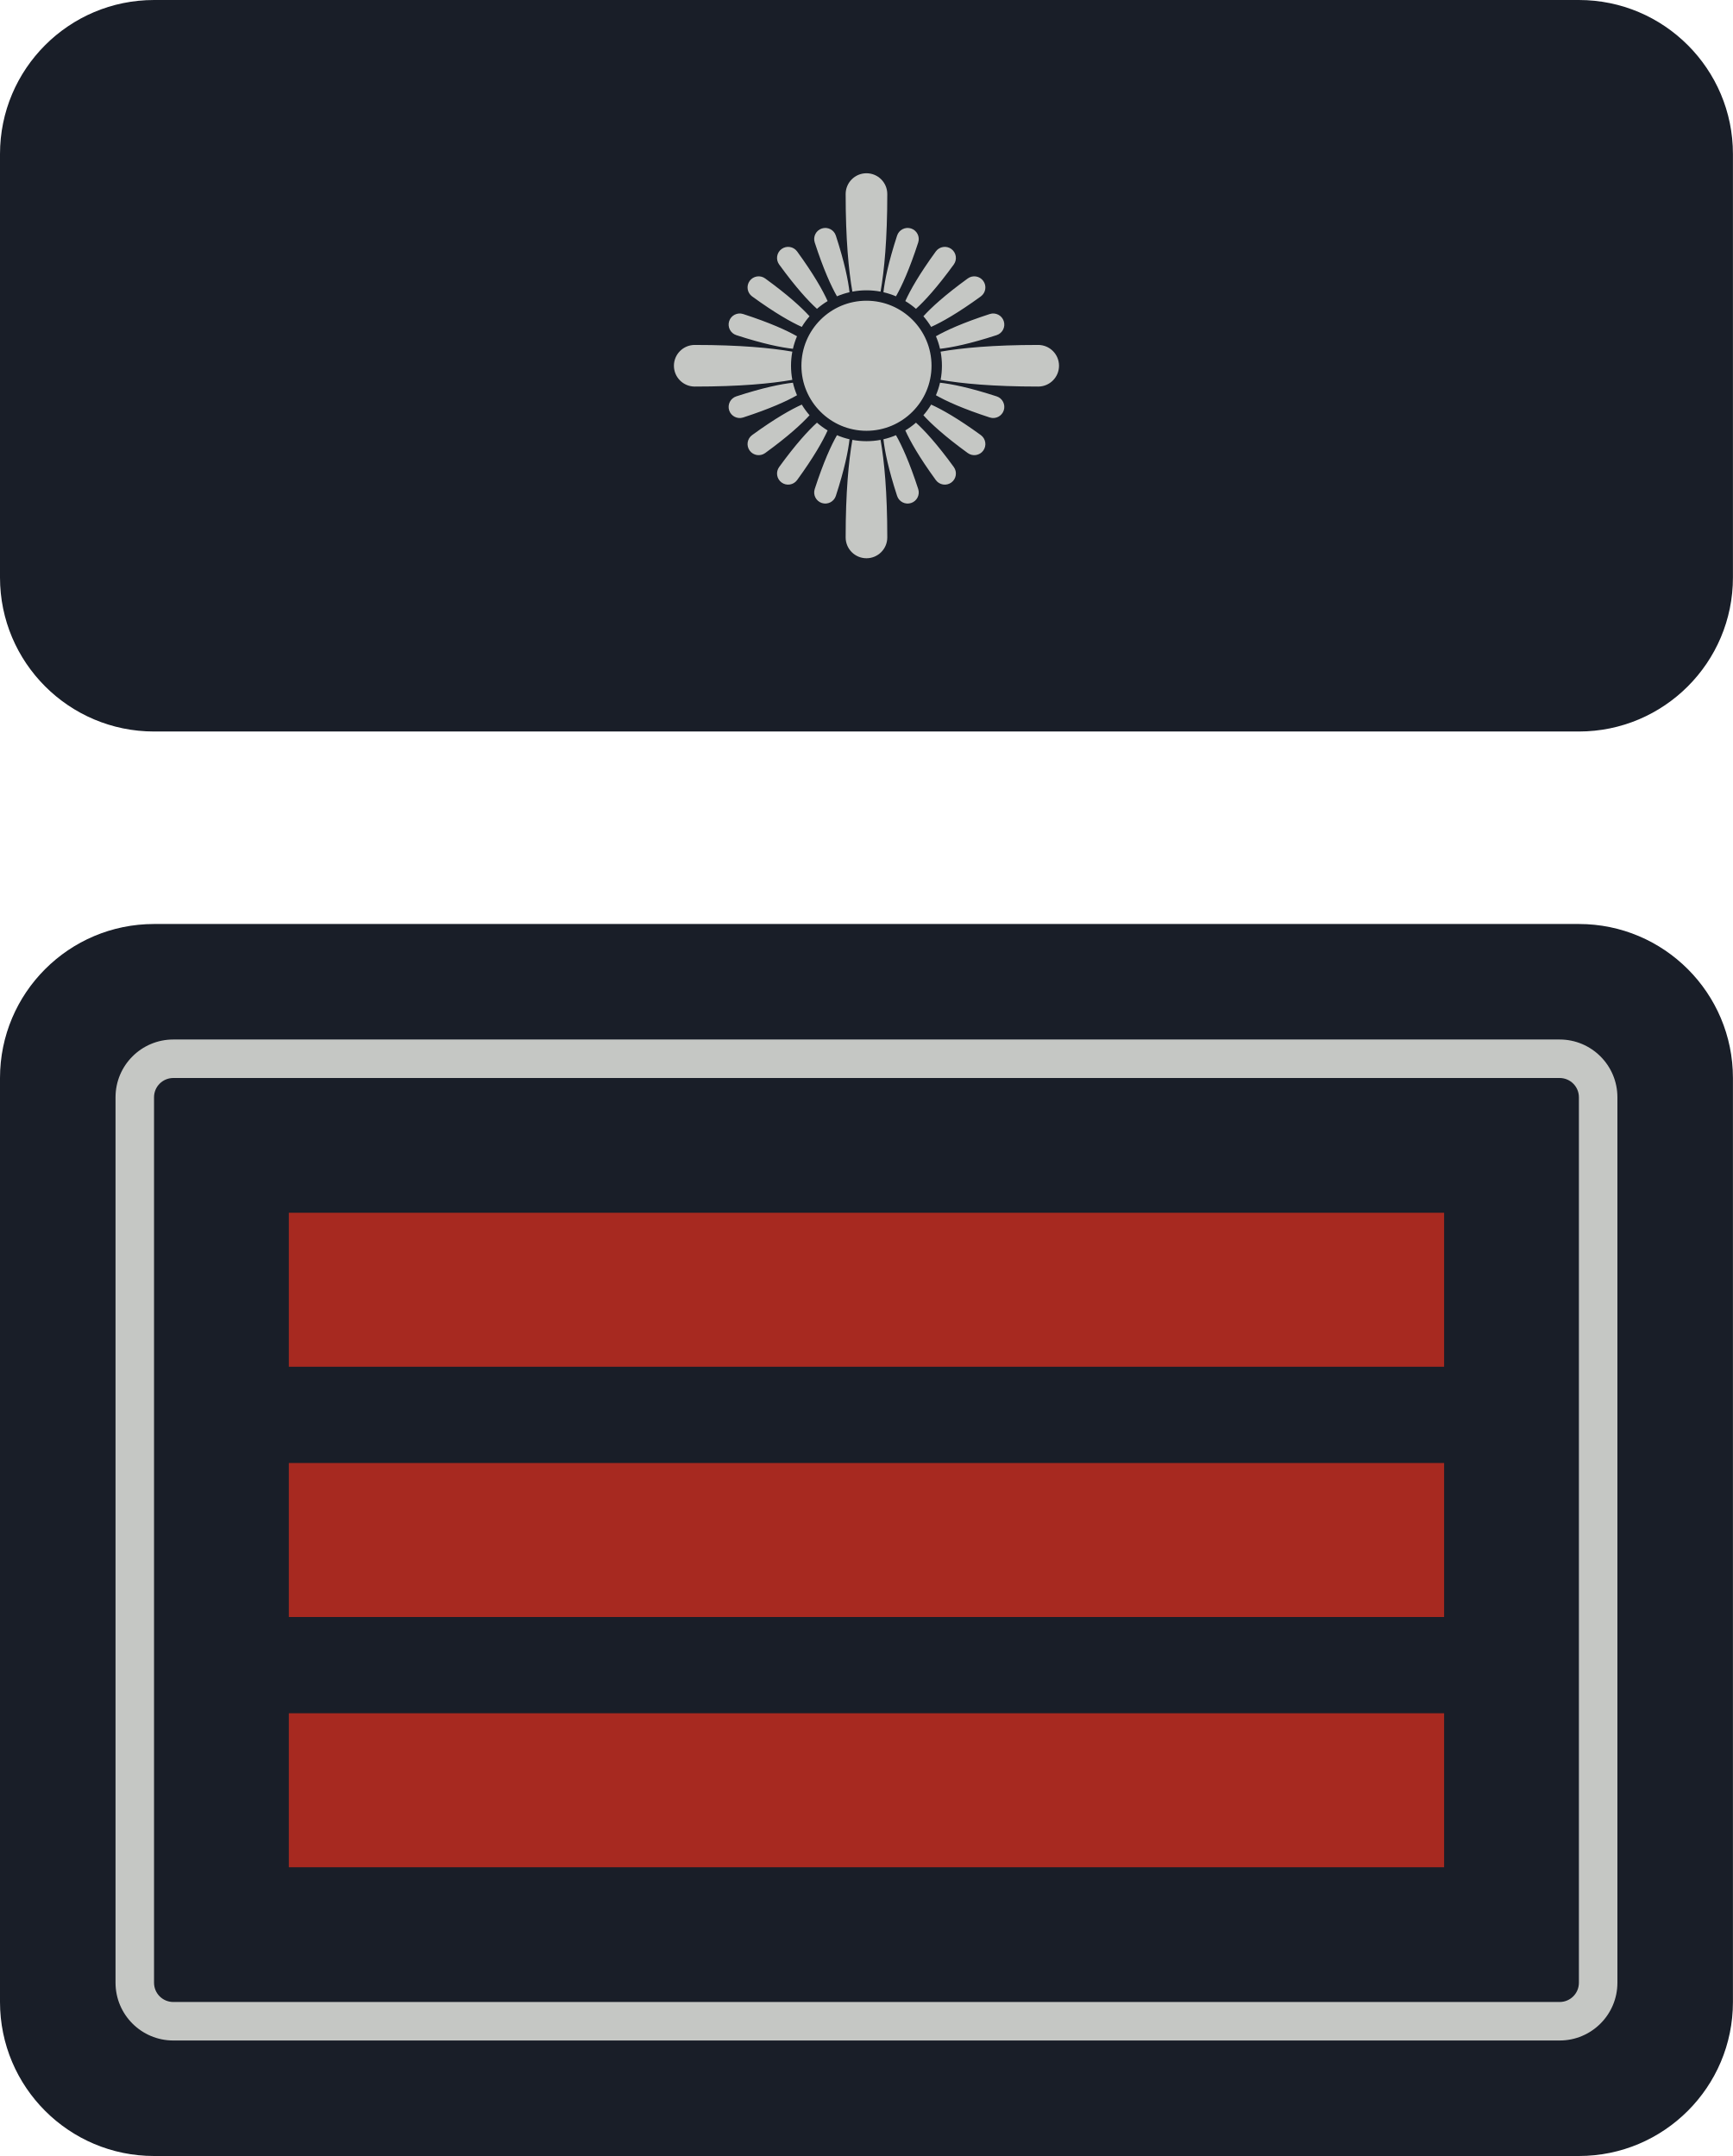
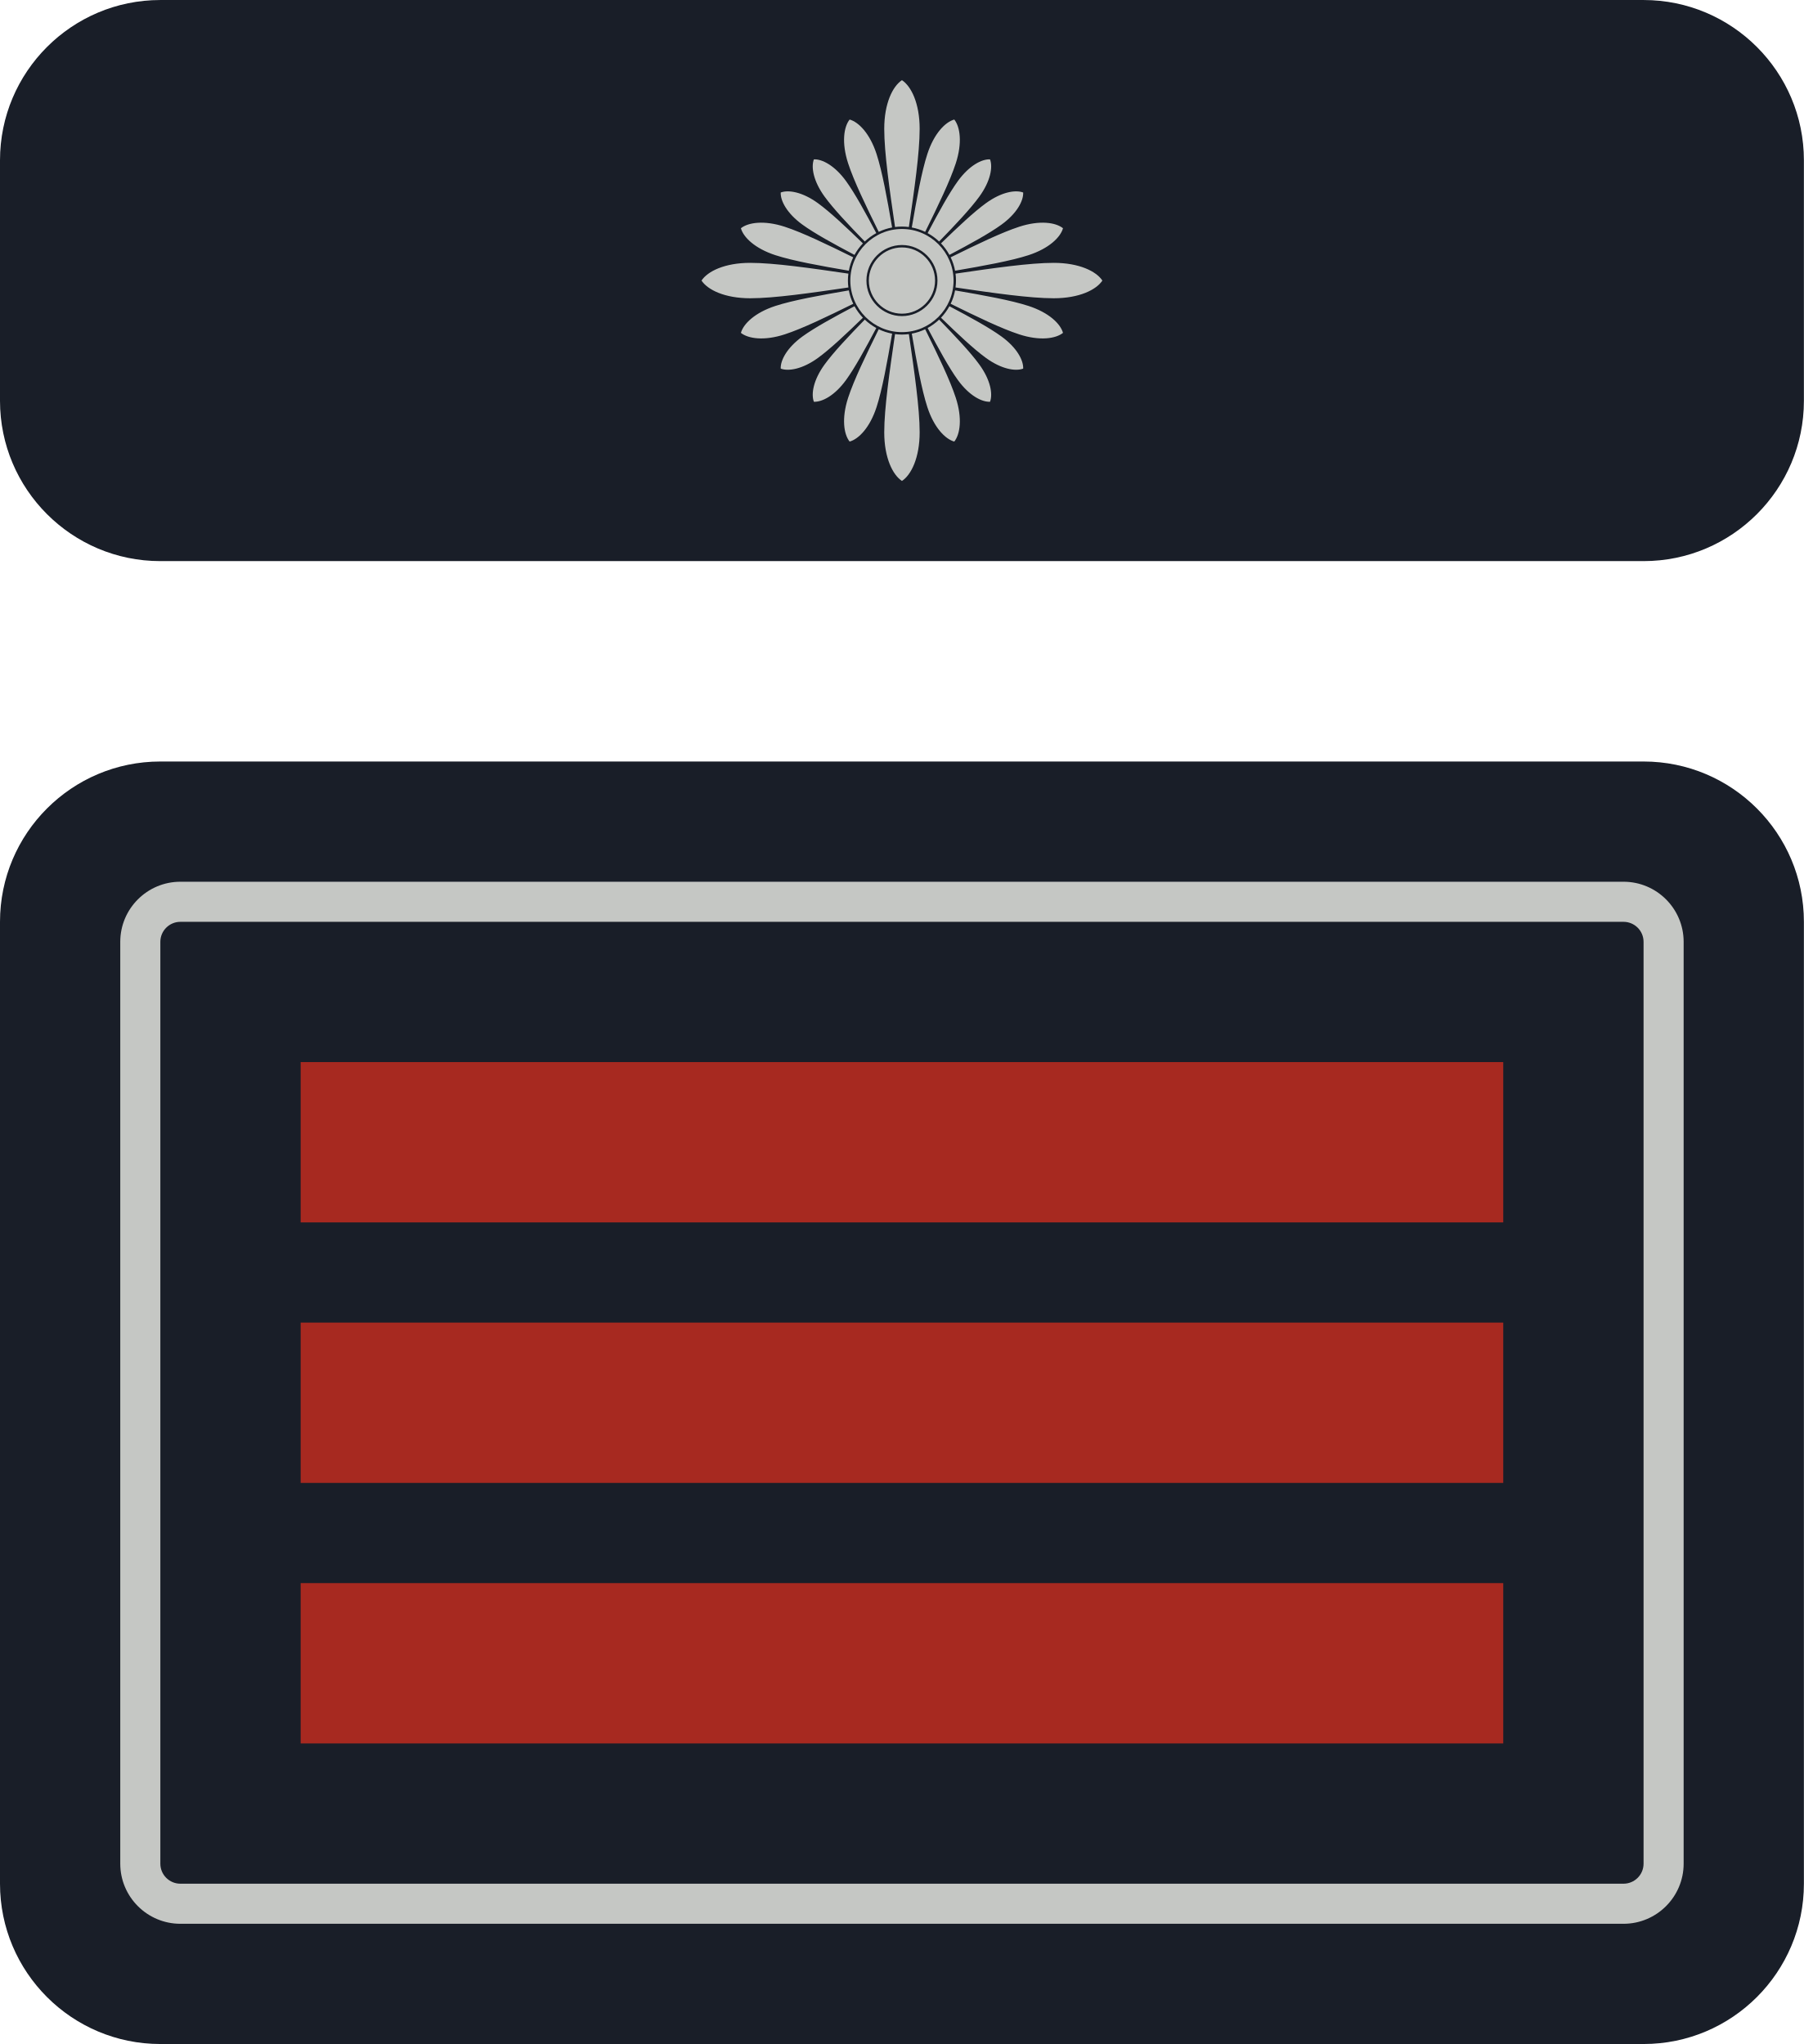
- <svg xmlns="http://www.w3.org/2000/svg" width="100%" height="100%" viewBox="0 0 90 112" version="1.1" xml:space="preserve" style="fill-rule:evenodd;clip-rule:evenodd;stroke-linejoin:round;stroke-miterlimit:2;">
-   <g transform="matrix(1,0,0,1,-300,-312)">
-     <g id="HBM-Stv.-Werführer" transform="matrix(1,0,0,2.94737,300,312)">
-       <rect x="0" y="0" width="90" height="38" style="fill:none;" />
+ <svg xmlns="http://www.w3.org/2000/svg" width="100%" height="100%" viewBox="0 0 90 102" version="1.1" xml:space="preserve" style="fill-rule:evenodd;clip-rule:evenodd;stroke-linejoin:round;stroke-miterlimit:2;">
+   <g transform="matrix(1,0,0,1,-330,-252)">
+     <g id="HBM-Stv.-Wf" transform="matrix(0.762712,0,0,1.0099,330,709.485)">
+       <rect x="0" y="-453" width="118" height="101" style="fill:none;" />
      <clipPath id="_clip1">
-         <rect x="0" y="0" width="90" height="38" />
+         <rect x="0" y="-453" width="118" height="101" />
      </clipPath>
      <g clip-path="url(#_clip1)">
-         <g transform="matrix(1,0,0,0.339286,-30,-6.10714)">
-           <g transform="matrix(1.125,0,0,2.13333,-7.125,-51.3333)">
-             <path d="M113,58.75C113,56.68 109.814,55 105.889,55L40.111,55C36.186,55 33,56.68 33,58.75L33,81.25C33,83.32 36.186,85 40.111,85L105.889,85C109.814,85 113,83.32 113,81.25L113,58.75Z" style="fill:rgb(25,30,40);" />
-           </g>
-           <g transform="matrix(0.975,0,0,1.73333,3.825,-23.3333)">
-             <path d="M113,56.731C113,55.776 111.621,55 109.923,55L36.077,55C34.379,55 33,55.776 33,56.731L33,83.269C33,84.224 34.379,85 36.077,85L109.923,85C111.621,85 113,84.224 113,83.269L113,56.731ZM110.949,56.731L110.949,83.269C110.949,83.588 110.489,83.846 109.923,83.846L36.077,83.846C35.511,83.846 35.051,83.588 35.051,83.269L35.051,56.731C35.051,56.412 35.511,56.154 36.077,56.154C36.077,56.154 109.923,56.154 109.923,56.154C110.489,56.154 110.949,56.412 110.949,56.731Z" style="fill:rgb(197,199,196);" />
-           </g>
-           <g transform="matrix(1.63286e-16,2.66667,-20,1.22465e-15,1145,-217.667)">
-             <rect x="112" y="52" width="3" height="3" style="fill:rgb(167,41,32);" />
-           </g>
-           <g transform="matrix(1.63286e-16,2.66667,-20,1.22465e-15,1145,-204.667)">
-             <rect x="112" y="52" width="3" height="3" style="fill:rgb(167,41,32);" />
-           </g>
-           <g transform="matrix(1.63286e-16,2.66667,-20,1.22465e-15,1145,-191.667)">
-             <rect x="112" y="52" width="3" height="3" style="fill:rgb(167,41,32);" />
+         <g id="Elemente.afdesign" transform="matrix(1.31111,0,0,0.990196,59,-383.686)">
+           <g transform="matrix(1,0,0,1,-375,-32)">
+             <clipPath id="_clip2">
+               <rect x="330" y="0" width="90" height="64" />
+             </clipPath>
+             <g clip-path="url(#_clip2)">
+               <g id="_3BG-GR" transform="matrix(1,0,0,1.68421,330,0)">
+                 <rect x="0" y="0" width="90" height="38" style="fill:none;" />
+                 <g transform="matrix(1.125,0,0,1.26667,-37.125,-69.6667)">
+                   <path d="M113,58.75C113,56.68 109.814,55 105.889,55L40.111,55C36.186,55 33,56.68 33,58.75L33,81.25C33,83.32 36.186,85 40.111,85L105.889,85C109.814,85 113,83.32 113,81.25L113,58.75Z" style="fill:rgb(25,30,40);" />
+                 </g>
+               </g>
+             </g>
          </g>
        </g>
-         <g transform="matrix(1,0,0,0.339286,-30,-6.10714)">
-           <g transform="matrix(1.125,0,0,1.26667,-7.125,-51.6667)">
-             <path d="M113,61.316C113,57.83 109.814,55 105.889,55L40.111,55C36.186,55 33,57.83 33,61.316L33,78.684C33,82.17 36.186,85 40.111,85L105.889,85C109.814,85 113,82.17 113,78.684L113,61.316Z" style="fill:rgb(25,30,40);" />
+         <g id="Elemente.afdesign1" transform="matrix(1.31111,0,0,0.990196,59,-383.686)">
+           <g transform="matrix(1,0,0,1,-1655,-200)">
+             <clipPath id="_clip3">
+               <rect x="1610" y="168" width="90" height="64" />
+             </clipPath>
+             <g clip-path="url(#_clip3)">
+               <g id="_3BR-S" transform="matrix(1,0,0,1.68421,1610,168)">
+                 <rect x="0" y="0" width="90" height="38" style="fill:none;" />
+                 <g transform="matrix(0.975,0,0,1.02917,-26.175,-53.0417)">
+                   <path d="M113,56.731C113,55.776 111.621,55 109.923,55L36.077,55C34.379,55 33,55.776 33,56.731L33,83.269C33,84.224 34.379,85 36.077,85L109.923,85C111.621,85 113,84.224 113,83.269L113,56.731ZM110.949,56.731L110.949,83.269C110.949,83.588 110.489,83.846 109.923,83.846C109.923,83.846 36.077,83.846 36.077,83.846C35.511,83.846 35.051,83.588 35.051,83.269L35.051,56.731C35.051,56.412 35.511,56.154 36.077,56.154L109.923,56.154C110.489,56.154 110.949,56.412 110.949,56.731Z" style="fill:rgb(197,199,196);" />
+                 </g>
+               </g>
+             </g>
          </g>
-           <g transform="matrix(0.27027,0,0,0.27027,61.0811,23.4865)">
-             <path d="M54.21,64.247C54.925,68.325 55.5,74.308 55.5,83C55.5,85.208 53.708,87 51.5,87C49.292,87 47.5,85.208 47.5,83C47.5,74.308 48.075,68.325 48.79,64.247C49.668,64.413 50.574,64.5 51.5,64.5C52.426,64.5 53.332,64.413 54.21,64.247ZM57.169,63.348C58.288,65.306 59.756,68.505 61.443,73.696C61.807,74.816 61.193,76.02 60.073,76.384C58.953,76.748 57.748,76.134 57.384,75.014C55.698,69.824 55.005,66.372 54.76,64.131C55.592,63.94 56.398,63.677 57.169,63.348ZM45.831,63.348C46.602,63.676 47.408,63.94 48.24,64.131C47.995,66.372 47.302,69.824 45.616,75.014C45.252,76.134 44.047,76.748 42.927,76.384C41.807,76.02 41.193,74.816 41.557,73.696C43.244,68.505 44.712,65.306 45.831,63.348ZM61.013,60.94C62.682,62.455 65.068,65.045 68.278,69.463C68.971,70.416 68.759,71.752 67.806,72.444C66.854,73.136 65.518,72.924 64.826,71.972C61.617,67.555 59.892,64.486 58.966,62.43C59.692,61.993 60.376,61.494 61.013,60.94ZM41.987,60.94C42.623,61.494 43.308,61.993 44.034,62.43C43.108,64.486 41.383,67.555 38.174,71.972C37.482,72.924 36.146,73.136 35.194,72.444C34.241,71.752 34.029,70.416 34.722,69.463C37.932,65.045 40.318,62.455 41.987,60.94ZM63.93,57.466C65.986,58.392 69.055,60.117 73.472,63.326C74.424,64.018 74.636,65.354 73.944,66.306C73.252,67.259 71.916,67.471 70.963,66.778C66.545,63.568 63.955,61.182 62.44,59.513C62.994,58.877 63.493,58.192 63.93,57.466ZM39.07,57.466C39.507,58.192 40.006,58.876 40.56,59.513C39.045,61.182 36.455,63.568 32.037,66.778C31.084,67.471 29.748,67.259 29.056,66.306C28.364,65.354 28.576,64.018 29.528,63.326C33.945,60.117 37.014,58.392 39.07,57.466ZM51.5,37.5C58.399,37.5 64,43.101 64,50C64,56.899 58.399,62.5 51.5,62.5C44.601,62.5 39,56.899 39,50C39,43.101 44.601,37.5 51.5,37.5ZM65.631,53.26C67.872,53.505 71.324,54.198 76.514,55.884C77.634,56.248 78.248,57.453 77.884,58.573C77.52,59.693 76.316,60.307 75.196,59.943C70.005,58.256 66.806,56.788 64.848,55.669C65.176,54.898 65.44,54.092 65.631,53.26ZM37.369,53.26C37.56,54.092 37.823,54.898 38.152,55.669C36.194,56.788 32.995,58.256 27.804,59.943C26.684,60.307 25.48,59.693 25.116,58.573C24.752,57.453 25.366,56.248 26.486,55.884C31.676,54.198 35.128,53.505 37.369,53.26ZM65.747,47.29C69.825,46.575 75.808,46 84.5,46C86.708,46 88.5,47.792 88.5,50C88.5,52.208 86.708,54 84.5,54C75.808,54 69.825,53.425 65.747,52.71C65.913,51.832 66,50.926 66,50C66,49.074 65.913,48.168 65.747,47.29ZM37.253,52.71C33.175,53.425 27.192,54 18.5,54C16.292,54 14.5,52.208 14.5,50C14.5,47.792 16.292,46 18.5,46C27.192,46 33.175,46.575 37.253,47.29C37.087,48.168 37,49.074 37,50C37,50.926 37.087,51.832 37.253,52.71ZM64.848,44.331C66.806,43.212 70.005,41.744 75.196,40.057C76.316,39.693 77.52,40.307 77.884,41.427C78.248,42.547 77.634,43.752 76.514,44.116C71.324,45.802 67.872,46.495 65.631,46.74C65.44,45.908 65.177,45.102 64.848,44.331ZM37.369,46.74C35.128,46.495 31.676,45.802 26.486,44.116C25.366,43.752 24.752,42.547 25.116,41.427C25.48,40.307 26.684,39.693 27.804,40.057C32.995,41.744 36.194,43.212 38.152,44.331C37.824,45.102 37.56,45.908 37.369,46.74ZM62.44,40.487C63.955,38.818 66.545,36.432 70.963,33.222C71.916,32.529 73.252,32.741 73.944,33.694C74.636,34.646 74.424,35.982 73.472,36.674C69.055,39.883 65.986,41.608 63.93,42.534C63.493,41.808 62.994,41.124 62.44,40.487ZM39.07,42.534C37.014,41.608 33.945,39.883 29.528,36.674C28.576,35.982 28.364,34.646 29.056,33.694C29.748,32.741 31.084,32.529 32.037,33.222C36.455,36.432 39.045,38.818 40.56,40.487C40.006,41.123 39.507,41.808 39.07,42.534ZM58.966,37.57C59.892,35.514 61.617,32.445 64.826,28.028C65.518,27.076 66.854,26.864 67.806,27.556C68.759,28.248 68.971,29.584 68.278,30.537C65.068,34.955 62.682,37.545 61.013,39.06C60.377,38.506 59.692,38.007 58.966,37.57ZM41.987,39.06C40.318,37.545 37.932,34.955 34.722,30.537C34.029,29.584 34.241,28.248 35.194,27.556C36.146,26.864 37.482,27.076 38.174,28.028C41.383,32.445 43.108,35.514 44.034,37.57C43.308,38.007 42.624,38.506 41.987,39.06ZM54.76,35.869C55.005,33.628 55.698,30.176 57.384,24.986C57.748,23.866 58.953,23.252 60.073,23.616C61.193,23.98 61.807,25.184 61.443,26.304C59.756,31.495 58.288,34.694 57.169,36.652C56.398,36.324 55.592,36.06 54.76,35.869ZM45.831,36.652C44.712,34.694 43.244,31.495 41.557,26.304C41.193,25.184 41.807,23.98 42.927,23.616C44.047,23.252 45.252,23.866 45.616,24.986C47.302,30.176 47.995,33.628 48.24,35.869C47.408,36.06 46.602,36.323 45.831,36.652ZM48.79,35.753C48.075,31.675 47.5,25.692 47.5,17C47.5,14.792 49.292,13 51.5,13C53.708,13 55.5,14.792 55.5,17C55.5,25.692 54.925,31.675 54.21,35.753C53.332,35.587 52.426,35.5 51.5,35.5C50.574,35.5 49.668,35.587 48.79,35.753Z" style="fill:rgb(197,199,196);" />
+         </g>
+         <g id="Elemente.afdesign2" transform="matrix(1.31111,0,0,0.990196,59,-383.686)">
+           <g transform="matrix(1,0,0,1,-1015,-32)">
+             <clipPath id="_clip4">
+               <rect x="970" y="0" width="90" height="64" />
+             </clipPath>
+             <g clip-path="url(#_clip4)">
+               <g id="_3LN-R" transform="matrix(1,0,0,1.68421,970,0)">
+                 <rect x="0" y="0" width="90" height="38" style="fill:none;" />
+                 <g transform="matrix(1,0,0,0.59375,-30,-39.1875)">
+                   <g transform="matrix(1.63286e-16,2.66667,-20,1.22465e-15,1145,-217.667)">
+                     <rect x="112" y="52" width="3" height="3" style="fill:rgb(167,41,32);" />
+                   </g>
+                   <g transform="matrix(1.63286e-16,2.66667,-20,1.22465e-15,1145,-204.667)">
+                     <rect x="112" y="52" width="3" height="3" style="fill:rgb(167,41,32);" />
+                   </g>
+                   <g transform="matrix(1.63286e-16,2.66667,-20,1.22465e-15,1145,-191.667)">
+                     <rect x="112" y="52" width="3" height="3" style="fill:rgb(167,41,32);" />
+                   </g>
+                 </g>
+               </g>
+             </g>
+           </g>
+         </g>
+         <g id="Elemente.afdesign3" transform="matrix(1.31111,0,0,0.990196,59,-439.137)">
+           <g transform="matrix(1,0,0,1,-45,-14)">
+             <g id="ST-BG-GR" transform="matrix(1,0,0,0.736842,0,0)">
+               <rect x="0" y="0" width="90" height="38" style="fill:none;" />
+               <clipPath id="_clip5">
+                 <rect x="0" y="0" width="90" height="38" />
+               </clipPath>
+               <g clip-path="url(#_clip5)">
+                 <g transform="matrix(1.125,0,0,1.26667,-37.125,-69.6667)">
+                   <path d="M113,63.571C113,58.841 109.814,55 105.889,55L40.111,55C36.186,55 33,58.841 33,63.571L33,76.429C33,81.159 36.186,85 40.111,85L105.889,85C109.814,85 113,81.159 113,76.429L113,63.571Z" style="fill:rgb(25,30,40);" />
+                 </g>
+               </g>
+             </g>
+           </g>
+         </g>
+         <g id="Elemente.afdesign4" transform="matrix(1.31111,0,0,0.990196,59,-439.137)">
+           <g transform="matrix(1,0,0,1,-1225,-502)">
+             <g id="_1ST-S" transform="matrix(1,0,0,0.736842,1180,488)">
+               <rect x="0" y="0" width="90" height="38" style="fill:none;" />
+               <g transform="matrix(1,0,0,1.35714,-30,-24.4286)">
+                 <g id="Stern-Silber.afdesign" transform="matrix(0.2,0,0,0.2,75,32)">
+                   <g transform="matrix(1,0,0,1,-50,-50)">
+                     <clipPath id="_clip6">
+                       <rect x="0" y="0" width="100" height="100" />
+                     </clipPath>
+                     <g clip-path="url(#_clip6)">
+                       <g id="path5563" transform="matrix(2.33891,0,0,2.33891,-84.1155,-56.6067)">
+                         <path d="M58.079,51.292C57.862,51.32 57.641,51.336 57.418,51.339L57.264,51.339C57.04,51.336 56.82,51.32 56.603,51.292C56.014,55.308 55.452,59.22 55.452,61.763C55.452,64.492 56.355,66.307 57.341,66.957C58.327,66.307 59.229,64.492 59.229,61.763C59.229,59.22 58.668,55.308 58.079,51.292ZM54.863,50.774C55.311,50.99 55.79,51.149 56.292,51.243C55.767,54.307 55.239,57.211 54.633,59.077C53.921,61.269 52.722,62.491 51.76,62.757C51.138,61.977 50.886,60.283 51.598,58.09C52.205,56.224 53.485,53.563 54.863,50.774ZM59.819,50.774C59.371,50.99 58.891,51.149 58.39,51.243C58.915,54.307 59.442,57.211 60.049,59.077L60.049,59.077C60.761,61.269 61.96,62.491 62.922,62.757C63.544,61.977 63.796,60.283 63.084,58.09C62.477,56.224 61.197,53.563 59.819,50.774ZM53.376,49.745C53.743,50.094 54.155,50.396 54.603,50.641C53.433,52.856 52.31,54.906 51.371,56.198C50.173,57.848 48.829,58.549 47.947,58.509C47.637,57.683 47.888,56.188 49.087,54.538C50.026,53.245 51.629,51.543 53.376,49.745ZM61.306,49.745C60.939,50.094 60.526,50.396 60.079,50.641C61.249,52.856 62.372,54.906 63.31,56.198C64.509,57.848 65.853,58.549 66.735,58.509C67.045,57.683 66.794,56.188 65.595,54.538C64.656,53.245 63.052,51.543 61.306,49.745ZM52.279,48.318C52.523,48.766 52.826,49.178 53.175,49.545C51.378,51.291 49.675,52.894 48.382,53.833C46.732,55.032 45.238,55.284 44.411,54.973C44.371,54.092 45.072,52.748 46.723,51.549C48.015,50.61 50.064,49.487 52.279,48.318ZM62.403,48.318C62.158,48.766 61.856,49.178 61.506,49.545C63.304,51.291 65.007,52.894 66.299,53.833L66.299,53.833C67.95,55.032 69.444,55.284 70.27,54.973C70.31,54.092 69.609,52.748 67.959,51.549C66.667,50.61 64.618,49.487 62.403,48.318ZM51.675,46.629C51.769,47.131 51.929,47.611 52.145,48.059C49.357,49.435 46.697,50.716 44.83,51.322C42.638,52.035 40.944,51.783 40.164,51.161C40.429,50.199 41.652,49 43.844,48.287C45.709,47.681 48.612,47.153 51.675,46.629ZM63.007,46.629C62.913,47.131 62.753,47.61 62.537,48.059C65.325,49.435 67.985,50.716 69.852,51.322L69.852,51.322C72.044,52.035 73.738,51.783 74.518,51.161C74.253,50.199 73.03,49 70.838,48.287C68.972,47.681 66.07,47.153 63.007,46.629ZM57.337,40.077L57.344,40.077C60.363,40.077 62.846,42.561 62.846,45.58C62.846,48.598 60.363,51.082 57.344,51.082L57.337,51.082C54.319,51.082 51.835,48.598 51.835,45.58C51.835,42.561 54.319,40.077 57.337,40.077ZM61.129,45.582L61.129,45.577C61.129,43.499 59.419,41.788 57.341,41.788C55.263,41.788 53.553,43.499 53.553,45.577L53.553,45.582C53.553,47.66 55.263,49.371 57.341,49.371C59.419,49.371 61.129,47.66 61.129,45.582ZM60.872,45.577L60.872,45.582C60.872,47.519 59.278,49.113 57.341,49.113C55.404,49.113 53.81,47.519 53.81,45.582L53.81,45.577C53.81,43.64 55.404,42.046 57.341,42.046C59.278,42.046 60.872,43.64 60.872,45.577L60.872,45.577ZM51.626,46.318C51.594,46.076 51.578,45.829 51.578,45.58C51.578,45.33 51.594,45.083 51.626,44.841C47.611,44.252 43.7,43.691 41.157,43.691C38.429,43.691 36.614,44.594 35.963,45.58C36.614,46.565 38.429,47.468 41.157,47.468C43.7,47.468 47.611,46.907 51.626,46.318ZM63.056,44.841C67.071,44.252 70.982,43.691 73.525,43.691C76.253,43.691 78.068,44.594 78.718,45.58C78.068,46.565 76.253,47.468 73.525,47.468C70.982,47.468 67.071,46.907 63.056,46.318C63.088,46.076 63.104,45.829 63.104,45.58C63.104,45.33 63.088,45.083 63.056,44.841ZM62.537,43.101C62.753,43.549 62.913,44.028 63.007,44.53C66.07,44.006 68.972,43.478 70.838,42.872C73.03,42.159 74.253,40.96 74.518,39.998C73.738,39.376 72.044,39.125 69.852,39.837C67.985,40.443 65.325,41.724 62.537,43.101ZM51.675,44.53C48.612,44.006 45.709,43.478 43.844,42.872C41.652,42.159 40.429,40.96 40.164,39.998C40.944,39.376 42.638,39.125 44.83,39.837C46.697,40.443 49.357,41.724 52.145,43.1C51.929,43.549 51.769,44.028 51.675,44.53ZM61.506,41.614C61.856,41.981 62.158,42.394 62.403,42.841C64.618,41.672 66.667,40.549 67.959,39.61C69.609,38.411 70.31,37.068 70.27,36.186C69.444,35.875 67.95,36.127 66.299,37.326C65.007,38.265 63.304,39.868 61.506,41.614ZM52.279,42.841C50.064,41.672 48.014,40.549 46.723,39.61C45.072,38.411 44.371,37.068 44.411,36.186C45.238,35.875 46.732,36.127 48.382,37.326C49.675,38.265 51.378,39.868 53.176,41.614C52.826,41.981 52.523,42.394 52.279,42.841ZM60.079,40.518C60.526,40.763 60.939,41.065 61.306,41.414C63.052,39.616 64.656,37.914 65.595,36.621C66.794,34.971 67.045,33.476 66.735,32.65C65.853,32.61 64.509,33.311 63.31,34.961C62.372,36.253 61.249,38.303 60.079,40.518ZM53.376,41.414C51.629,39.616 50.026,37.914 49.087,36.621C47.888,34.971 47.637,33.476 47.947,32.65C48.829,32.61 50.172,33.311 51.371,34.961C52.31,36.253 53.433,38.303 54.603,40.518C54.155,40.763 53.743,41.065 53.376,41.414ZM58.39,39.916C58.892,40.01 59.371,40.169 59.819,40.385C61.196,37.597 62.477,34.936 63.084,33.069C63.796,30.876 63.544,29.182 62.922,28.403C61.96,28.668 60.761,29.89 60.049,32.083C59.442,33.948 58.915,36.852 58.39,39.916ZM54.863,40.385C53.486,37.597 52.205,34.936 51.598,33.069C50.886,30.876 51.138,29.182 51.76,28.403C52.722,28.668 53.921,29.89 54.633,32.083C55.239,33.948 55.767,36.852 56.292,39.916C55.791,40.01 55.311,40.169 54.863,40.385ZM56.603,39.867C56.014,35.851 55.452,31.939 55.452,29.396C55.452,26.667 56.355,24.852 57.341,24.202C58.327,24.852 59.229,26.667 59.229,29.396C59.229,31.939 58.668,35.851 58.079,39.867C57.838,39.836 57.593,39.82 57.344,39.82L57.337,39.82C57.089,39.82 56.844,39.836 56.603,39.867Z" style="fill:rgb(197,199,196);" />
+                       </g>
+                     </g>
+                   </g>
+                   <g>
+                                     </g>
+                 </g>
+               </g>
+             </g>
          </g>
        </g>
      </g>
    </g>
  </g>
</svg>
